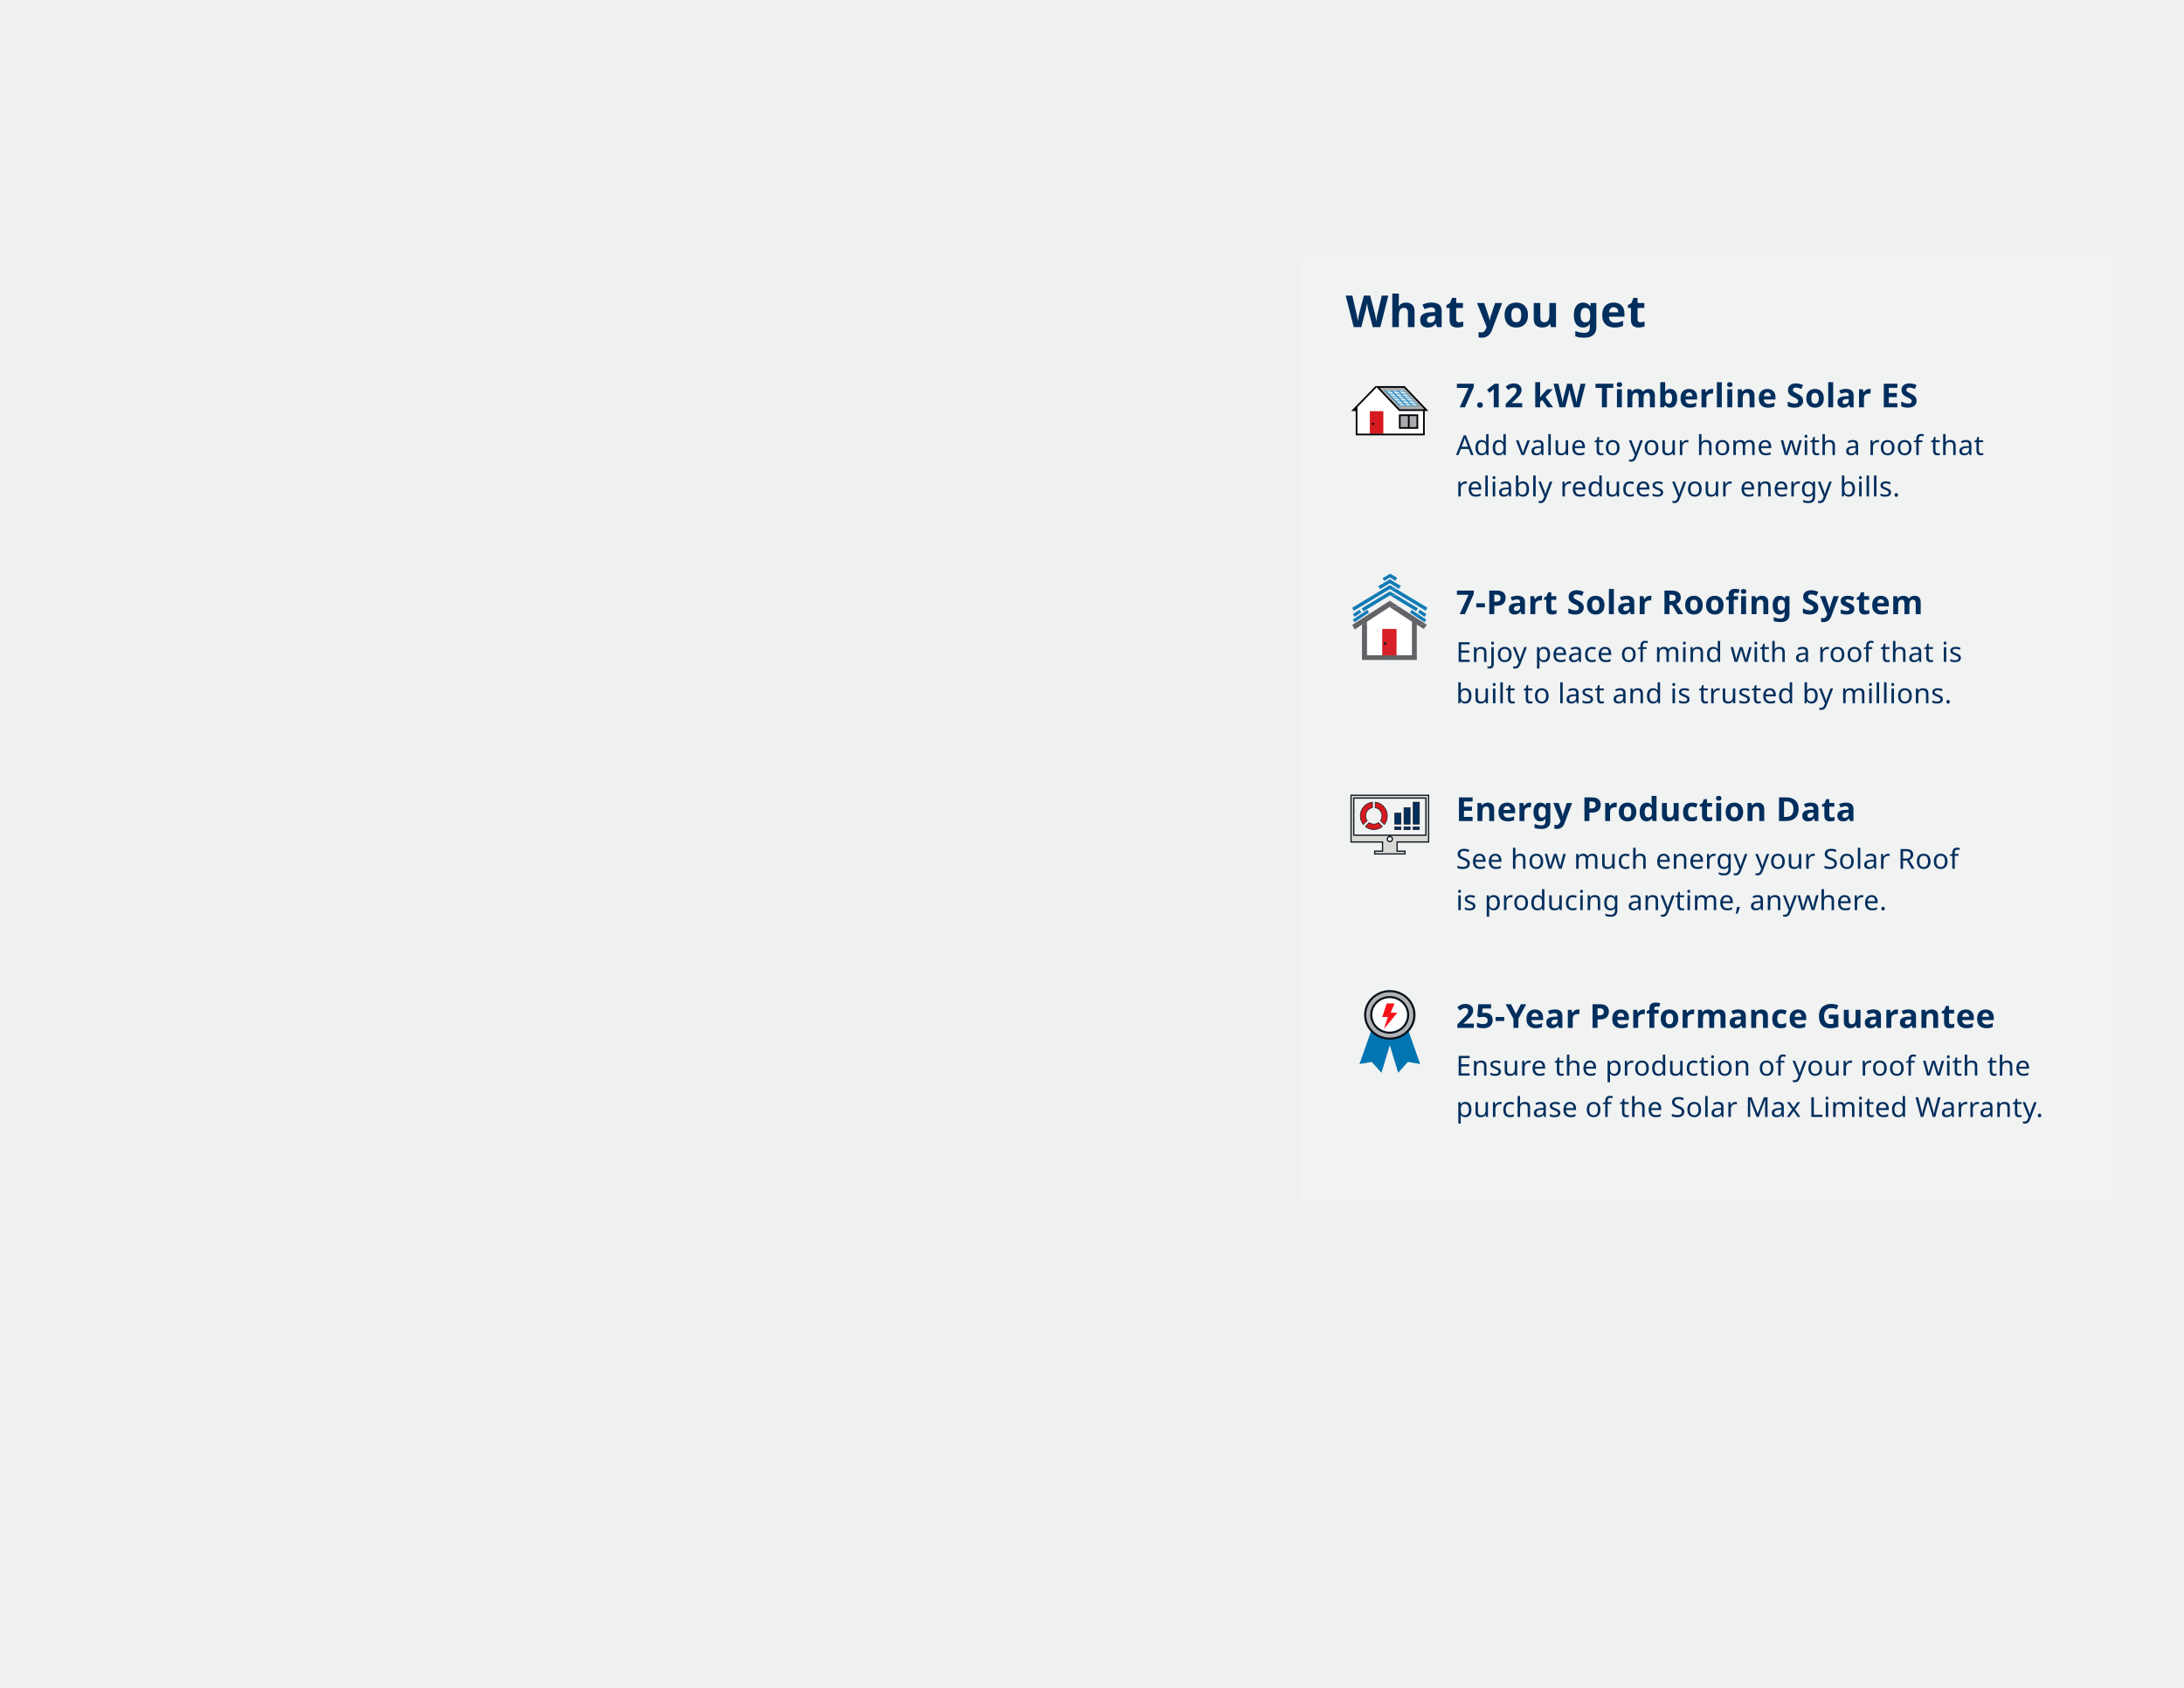
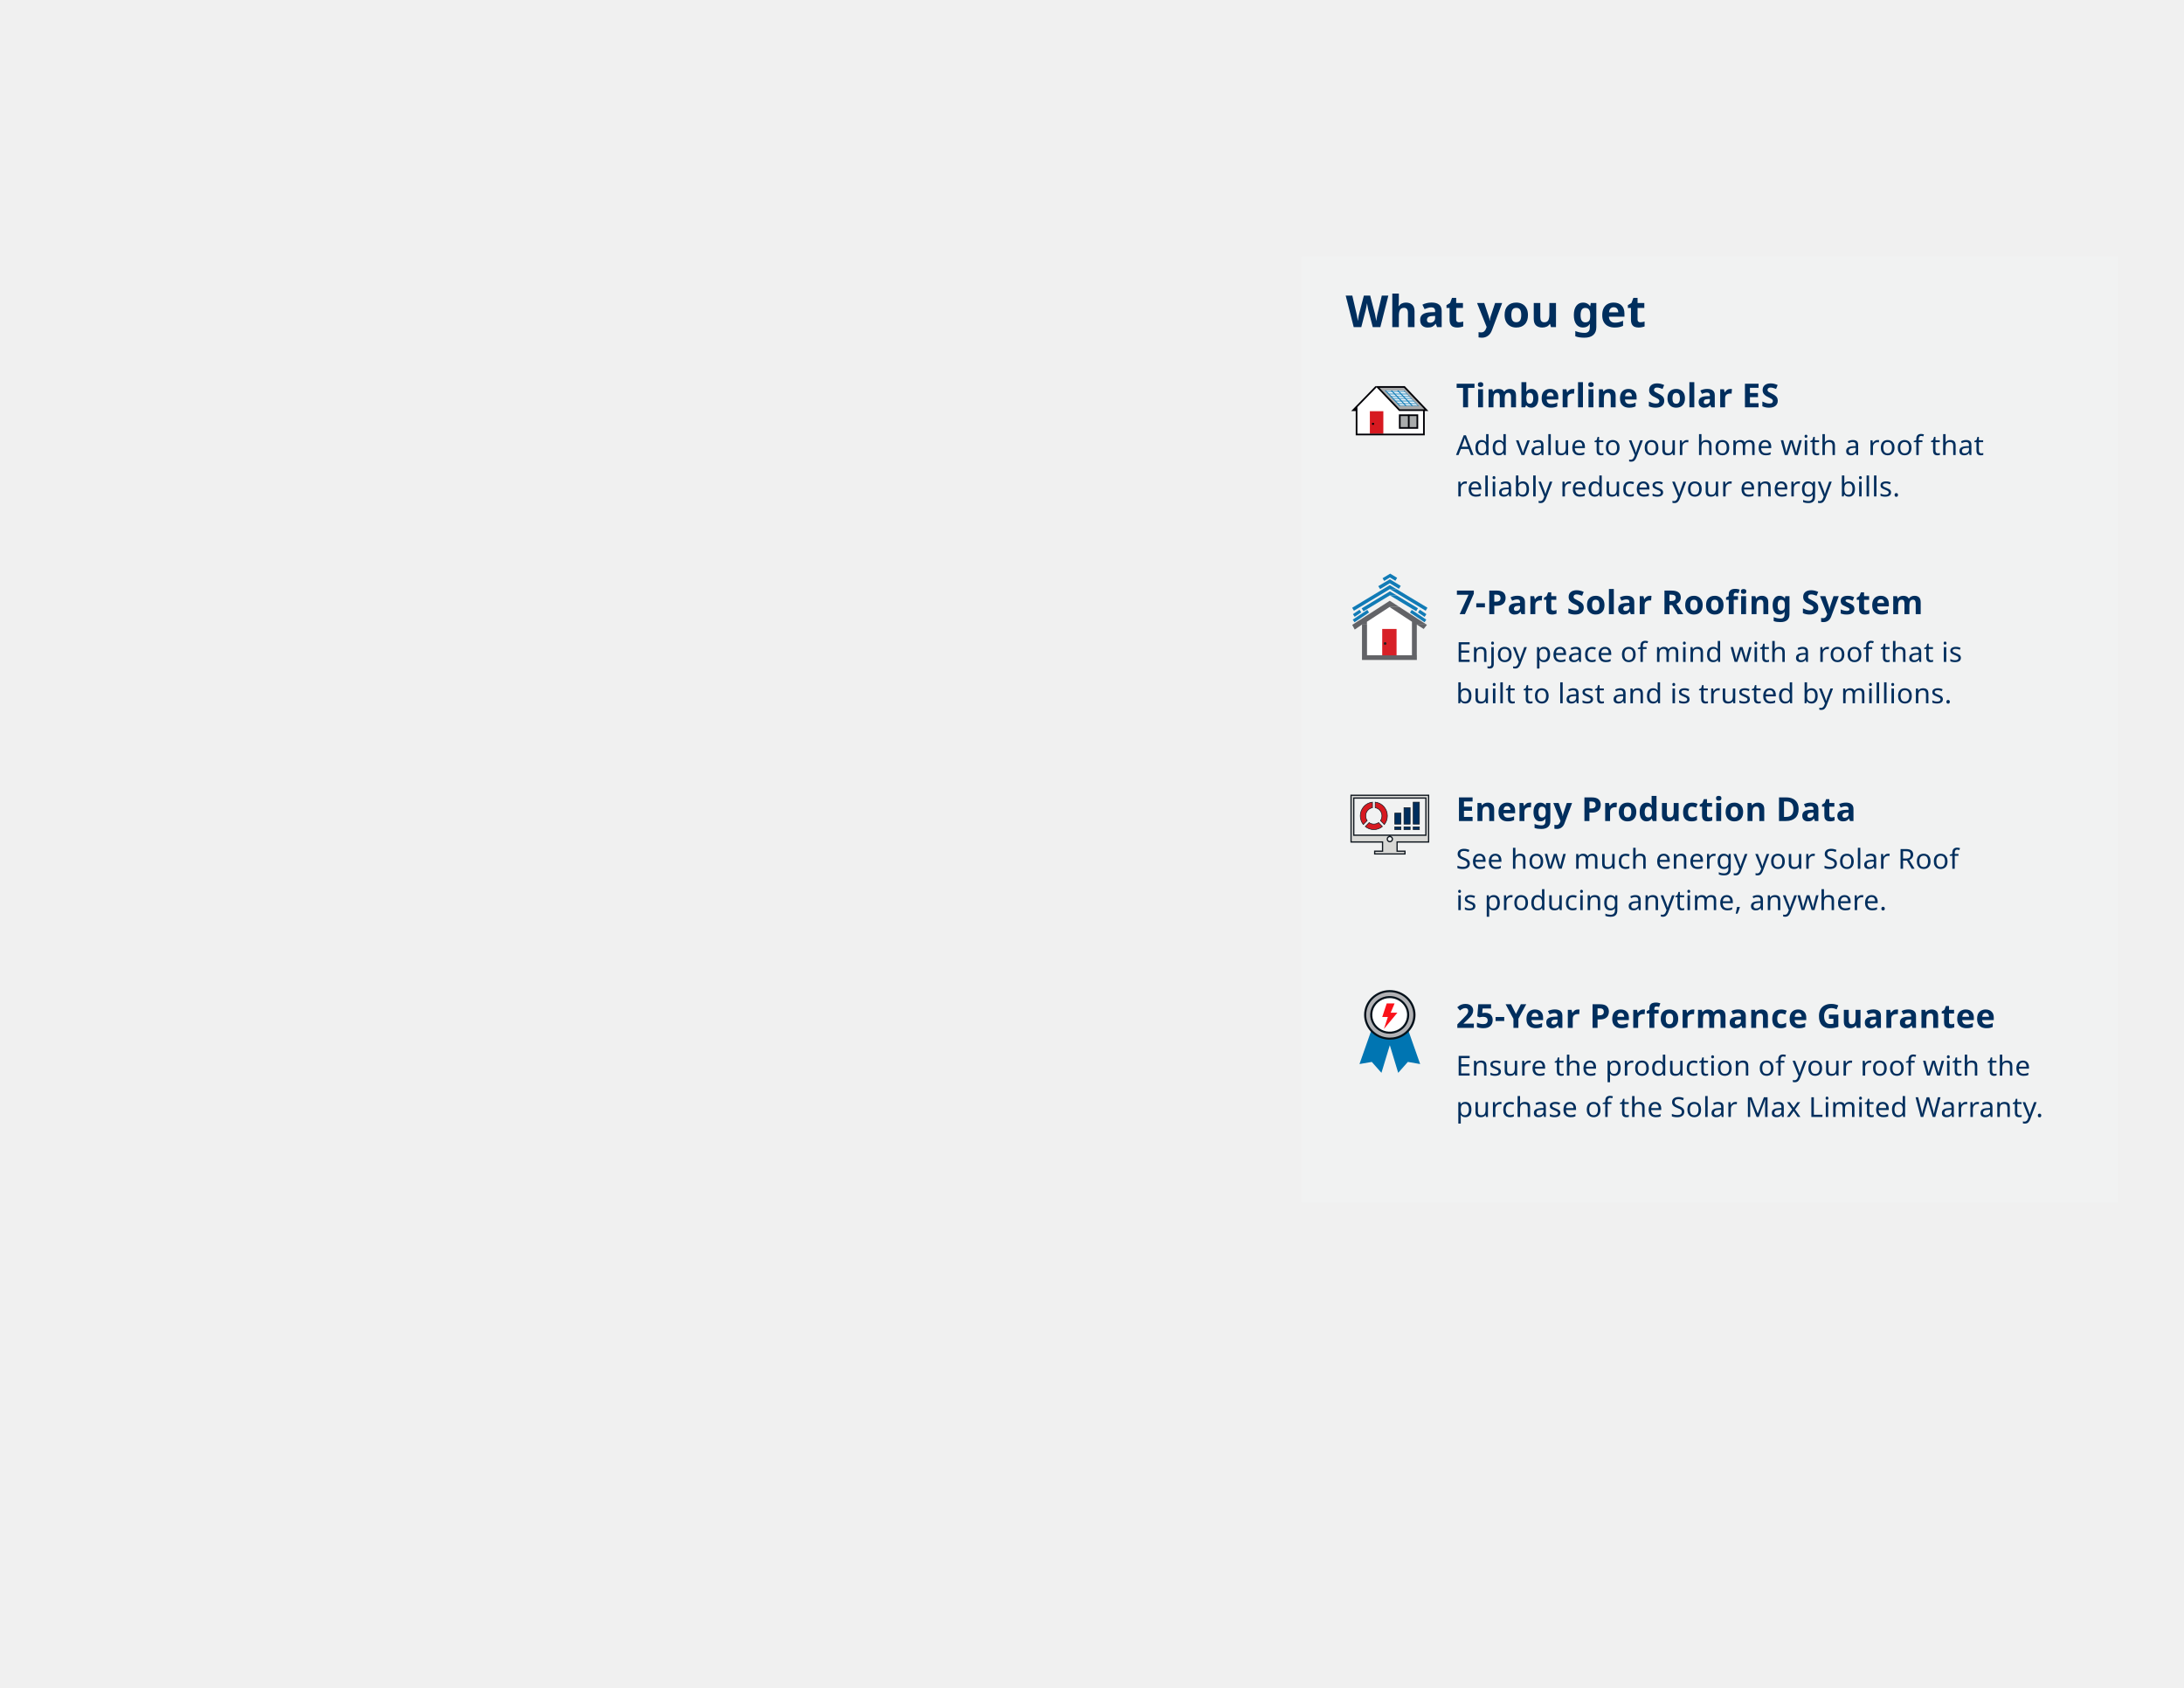
<svg xmlns="http://www.w3.org/2000/svg" width="792" height="612" viewBox="0 0 792 612" fill="none">
  <rect width="296" height="343" transform="translate(472 93)" fill="#F1F2F2" />
  <text id="Heading" fill="#002E5D" xml:space="preserve" style="white-space: pre" font-family="Poppins" font-size="16" font-weight="bold" letter-spacing="0.011em">
    <tspan x="488" y="118.6">What you get</tspan>
  </text>
  <g id="Content">
    <g id="Description">
      <g id="3">
        <g id="ENERGY_Icon_SolarHouse_FullColor_New">
          <g id="Icon/ medal">
            <g id="Asset 4 2">
              <g id="Layer 1">
                <g id="Group">
                  <g id="Group_2">
                    <path id="Vector" d="M508.129 140.293H499.015L491.945 147.479V157.524H516.365V148.705L508.129 140.293Z" fill="white" />
                    <g id="Group_3">
                      <path id="Vector_2" d="M507.683 148.736L499.508 140.309L509.207 140.184L517.281 148.789L507.683 148.736Z" fill="#A9ABAC" />
                      <path id="Vector_3" d="M517.281 148.721H507.512L499.508 140.309H509.277L517.281 148.721Z" stroke="#000006" stroke-width="0.616" stroke-miterlimit="10" />
                      <path id="Vector_4" d="M501.65 149.102H496.766V157.293H501.65V149.102Z" fill="#D71920" />
                      <path id="Vector_5" d="M491.943 147.479V148.729H490.727L499.014 140.215L491.943 147.479ZM491.943 147.479V157.54H516.363V148.722" stroke="#000006" stroke-width="0.616" stroke-miterlimit="10" />
                      <path id="Vector_6" d="M513.986 150.555H507.609V155.167H513.986V150.555Z" fill="#A9ABAC" stroke="#000006" stroke-width="0.616" stroke-miterlimit="10" />
                      <path id="Vector_7" d="M510.867 150.414V155.163" stroke="#000006" stroke-width="0.616" stroke-miterlimit="10" />
                    </g>
                    <path id="Vector_8" d="M490.984 148.466L491.709 147.742H491.945V148.729L490.984 148.79V148.466Z" fill="#000006" />
                  </g>
                  <path id="Vector_9" d="M498.254 153.332H497.562V154.024H498.254V153.332Z" fill="#000006" />
                </g>
                <g id="Group_4">
                  <path id="Vector_10" d="M514.232 147.088L507.617 147.172L502.312 141.632L509.042 141.625L514.232 147.088Z" fill="white" />
                  <path id="Vector_11" d="M504.695 144.148H511.53" stroke="#0F7BB6" stroke-width="0.176" stroke-miterlimit="10" />
                  <path id="Vector_12" d="M504.219 143.645H511.023" stroke="#0F7BB6" stroke-width="0.176" stroke-miterlimit="10" />
                  <path id="Vector_13" d="M503.734 143.141H510.543" stroke="#0F7BB6" stroke-width="0.176" stroke-miterlimit="10" />
                  <path id="Vector_14" d="M503.258 142.633H510.07" stroke="#0F7BB6" stroke-width="0.176" stroke-miterlimit="10" />
                  <path id="Vector_15" d="M502.781 142.133H509.599" stroke="#0F7BB6" stroke-width="0.176" stroke-miterlimit="10" />
                  <path id="Vector_16" d="M506.234 145.66H512.946" stroke="#0F7BB6" stroke-width="0.176" stroke-miterlimit="10" />
                  <path id="Vector_17" d="M505.75 145.156H512.442" stroke="#0F7BB6" stroke-width="0.176" stroke-miterlimit="10" />
                  <path id="Vector_18" d="M507.188 147.172H514.516" stroke="#0F7BB6" stroke-width="0.176" stroke-miterlimit="10" />
                  <path id="Vector_19" d="M507.188 146.668H513.926" stroke="#0F7BB6" stroke-width="0.176" stroke-miterlimit="10" />
                  <path id="Vector_20" d="M506.711 146.164H513.43" stroke="#0F7BB6" stroke-width="0.176" stroke-miterlimit="10" />
                  <path id="Vector_21" d="M505.273 144.652H511.971" stroke="#0F7BB6" stroke-width="0.176" stroke-miterlimit="10" />
                  <path id="Vector_22" d="M506.812 141.52L512.255 147.247" stroke="#0F7BB6" stroke-width="0.352" stroke-miterlimit="10" />
                  <path id="Vector_23" d="M509.102 141.605L514.52 147.309" stroke="#0F7BB6" stroke-width="0.176" stroke-miterlimit="10" />
                  <path id="Vector_24" d="M504.508 141.52L509.95 147.247" stroke="#0F7BB6" stroke-width="0.352" stroke-miterlimit="10" />
                  <path id="Vector_25" d="M502.312 141.547L507.725 147.243" stroke="#0F7BB6" stroke-width="0.352" stroke-miterlimit="10" />
                  <path id="Vector_26" d="M501.977 141.609H509.371" stroke="#0F7BB6" stroke-width="0.176" stroke-miterlimit="10" />
                  <path id="Vector_27" d="M507.227 147.328H514.64" stroke="#A9ABAC" stroke-width="0.176" stroke-miterlimit="10" />
                  <path id="Vector_28" d="M501.797 141.414H509.452" stroke="#A9ABAC" stroke-width="0.264" stroke-miterlimit="10" />
                  <path id="Vector_29" d="M509.109 141.391L514.704 147.279" stroke="#A9ABAC" stroke-width="0.176" stroke-miterlimit="10" />
                  <path id="Vector_30" d="M501.586 141.301L507.569 147.587" stroke="#A9ABAC" stroke-width="0.352" stroke-miterlimit="10" />
                </g>
              </g>
            </g>
          </g>
        </g>
        <g id="Built-In Energy Shingles">
          <g id="Energy shingles">
-             <text id="7.12 kW Timberline Solar ES" fill="#002E5D" xml:space="preserve" style="white-space: pre" font-family="Poppins" font-size="12" font-weight="600" letter-spacing="0.011em">
-               <tspan x="528" y="147.7">7.12 kW Timberline Solar ES</tspan>
+             <text id="systemSizeText" fill="#002E5D" xml:space="preserve" style="white-space: pre" font-family="Poppins" font-size="12" font-weight="600" letter-spacing="0.011em">
+               <tspan x="528" y="147.7">Timberline Solar ES</tspan>
            </text>
            <text id="Add value to your home with a roof that reliably reduces your energy bills." fill="#002E5D" xml:space="preserve" style="white-space: pre" font-family="Poppins" font-size="10" letter-spacing="0.011em">
              <tspan x="528" y="165">Add value to your home with a roof that </tspan>
              <tspan x="528" y="180">reliably reduces your energy bills.</tspan>
            </text>
          </g>
        </g>
      </g>
      <g id="7-part">
        <g id="House Icon_ New">
          <g id="Layer 1_2">
            <path id="Vector_31" d="M503.196 219.395L494.367 225.299V238.287H513.084V225.762" fill="white" />
            <g id="Clip path group">
              <mask id="mask0_5074_82376" style="mask-type:luminance" maskUnits="userSpaceOnUse" x="493" y="225" width="22" height="16">
                <g id="clippath">
                  <path id="Vector_32" d="M514.516 225.766H493.219V240.001H514.516V225.766Z" fill="white" />
                </g>
              </mask>
              <g mask="url(#mask0_5074_82376)">
                <g id="Group_5">
                  <path id="Vector_33" d="M495.73 226.469H493.914V239.295H513.809V237.591H495.73V226.469Z" fill="#626367" />
                </g>
              </g>
            </g>
            <g id="Clip path group_2">
              <mask id="mask1_5074_82376" style="mask-type:luminance" maskUnits="userSpaceOnUse" x="503" y="219" width="16" height="20">
                <g id="clippath-1">
                  <path id="Vector_34" d="M518.034 219.4H503.195V238.292H518.034V219.4Z" fill="white" />
                </g>
              </mask>
              <g mask="url(#mask1_5074_82376)">
                <g id="Group_6">
                  <path id="Vector_35" d="M507.495 220.102H503.891L512.025 225.445V237.591H513.785V226.469H517.327L507.495 220.102Z" fill="#626367" />
                </g>
              </g>
            </g>
            <g id="Clip path group_3">
              <mask id="mask2_5074_82376" style="mask-type:luminance" maskUnits="userSpaceOnUse" x="489" y="217" width="20" height="12">
                <g id="clippath-2">
                  <path id="Vector_36" d="M508.199 217.125H489.672V228.983H508.199V217.125Z" fill="white" />
                </g>
              </mask>
              <g mask="url(#mask2_5074_82376)">
                <g id="Group_7">
                  <path id="Vector_37" d="M503.979 217.828L490.367 226.58L491.272 228.284L493.888 226.468H495.704V225.444L503.888 220.1H507.492L503.979 217.828Z" fill="#626367" />
                </g>
              </g>
            </g>
            <g id="Clip path group_4">
              <mask id="mask3_5074_82376" style="mask-type:luminance" maskUnits="userSpaceOnUse" x="513" y="225" width="6" height="4">
                <g id="clippath-3">
                  <path id="Vector_38" d="M518.162 225.766H513.078V228.76H518.162V225.766Z" fill="white" />
                </g>
              </mask>
              <g mask="url(#mask3_5074_82376)">
                <g id="Group_8">
                  <path id="Vector_39" d="M517.33 226.469H513.789L516.286 228.061L517.464 226.553L517.33 226.469Z" fill="#626367" />
                </g>
              </g>
            </g>
            <g id="Clip path group_5">
              <mask id="mask4_5074_82376" style="mask-type:luminance" maskUnits="userSpaceOnUse" x="489" y="220" width="9" height="7">
                <g id="clippath-4">
                  <path id="Vector_40" d="M497.181 220.445H489.859V226.329H497.181V220.445Z" fill="white" />
                </g>
              </mask>
              <g mask="url(#mask4_5074_82376)">
                <g id="Group_9">
                  <path id="Vector_41" d="M495.834 221.143L490.555 224.678L491.191 225.628L496.47 222.093L495.834 221.143Z" fill="#117BB6" />
                </g>
              </g>
            </g>
            <g id="Clip path group_6">
              <mask id="mask5_5074_82376" style="mask-type:luminance" maskUnits="userSpaceOnUse" x="510" y="220" width="8" height="7">
                <g id="clippath-5">
                  <path id="Vector_42" d="M517.931 220.445H510.609V226.329H517.931V220.445Z" fill="white" />
                </g>
              </mask>
              <g mask="url(#mask5_5074_82376)">
                <g id="Group_10">
                  <path id="Vector_43" d="M511.948 221.146L511.312 222.096L516.593 225.629L517.228 224.679L511.948 221.146Z" fill="#117BB6" />
                </g>
              </g>
            </g>
            <g id="Clip path group_7">
              <mask id="mask6_5074_82376" style="mask-type:luminance" maskUnits="userSpaceOnUse" x="489" y="220" width="6" height="5">
                <g id="clippath-6">
                  <path id="Vector_44" d="M494.352 220.379H489.906V224.341H494.352V220.379Z" fill="white" />
                </g>
              </mask>
              <g mask="url(#mask6_5074_82376)">
                <g id="Group_11">
                  <path id="Vector_45" d="M493.024 221.082L490.617 222.693L491.253 223.643L493.66 222.032L493.024 221.082Z" fill="#117BB6" />
                </g>
              </g>
            </g>
            <g id="Clip path group_8">
              <mask id="mask7_5074_82376" style="mask-type:luminance" maskUnits="userSpaceOnUse" x="513" y="220" width="5" height="5">
                <g id="clippath-7">
                  <path id="Vector_46" d="M517.982 220.379H513.508V224.383H517.982V220.379Z" fill="white" />
                </g>
              </mask>
              <g mask="url(#mask7_5074_82376)">
                <g id="Group_12">
                  <path id="Vector_47" d="M514.867 221.08L514.203 222.07L516.609 223.682L517.273 222.692L514.867 221.08Z" fill="#117BB6" />
                </g>
              </g>
            </g>
            <g id="Clip path group_9">
              <mask id="mask8_5074_82376" style="mask-type:luminance" maskUnits="userSpaceOnUse" x="489" y="211" width="19" height="12">
                <g id="clippath-8">
                  <path id="Vector_48" d="M507.124 211.443H489.648V222.145H507.124V211.443Z" fill="white" />
                </g>
              </mask>
              <g mask="url(#mask8_5074_82376)">
                <g id="Group_13">
                  <path id="Vector_49" d="M504.011 212.161H503.99L503.983 212.146L490.344 220.372L490.989 221.445L503.99 213.612H506.417L504.011 212.161Z" fill="#117BB6" />
                </g>
              </g>
            </g>
            <g id="Clip path group_10">
              <mask id="mask9_5074_82376" style="mask-type:luminance" maskUnits="userSpaceOnUse" x="503" y="212" width="16" height="11">
                <g id="clippath-9">
                  <path id="Vector_50" d="M518.354 212.904H503.305V222.147H518.354V212.904Z" fill="white" />
                </g>
              </mask>
              <g mask="url(#mask9_5074_82376)">
                <g id="Group_14">
                  <path id="Vector_51" d="M506.434 213.607H504.008L517.002 221.441L517.654 220.368L506.434 213.607Z" fill="#117BB6" />
                </g>
              </g>
            </g>
            <g id="Group_15">
              <g id="Clip path group_11">
                <mask id="mask10_5074_82376" style="mask-type:luminance" maskUnits="userSpaceOnUse" x="493" y="213" width="15" height="10">
                  <g id="clippath-10">
                    <path id="Vector_52" d="M507.169 213.705H493.102V222.352H507.169V213.705Z" fill="white" />
                  </g>
                </mask>
                <g mask="url(#mask10_5074_82376)">
                  <g id="Group_16">
                    <path id="Vector_53" d="M504.056 214.417H504.035L504.028 214.41L493.797 220.581L494.442 221.654L504.035 215.869H506.462L504.056 214.417Z" fill="#117BB6" />
                  </g>
                </g>
              </g>
              <g id="Clip path group_12">
                <mask id="mask11_5074_82376" style="mask-type:luminance" maskUnits="userSpaceOnUse" x="503" y="215" width="12" height="8">
                  <g id="clippath-11">
                    <path id="Vector_54" d="M514.904 215.166H503.305V222.333H514.904V215.166Z" fill="white" />
                  </g>
                </mask>
                <g mask="url(#mask11_5074_82376)">
                  <g id="Group_17">
                    <path id="Vector_55" d="M506.434 215.867H504.008L513.559 221.625L514.204 220.552L506.434 215.867Z" fill="#117BB6" />
                  </g>
                </g>
              </g>
            </g>
            <path id="Vector_56" d="M506.662 209.522L504.13 208L501.367 209.662L501.956 210.644L504.039 209.388L506.024 210.588L506.662 209.522Z" fill="#117BB6" />
            <path id="Vector_57" d="M504.005 210.039L507.96 212.43L507.301 213.496L503.984 211.491L500.492 213.594L499.805 212.543L504.005 210.039Z" fill="#117BB6" />
            <path id="Vector_58" d="M506.446 228.057H501.242V237.622H506.446V228.057Z" fill="#D72027" />
            <path id="Vector_59" d="M502.296 233.822C502.567 233.822 502.786 233.602 502.786 233.331C502.786 233.06 502.567 232.84 502.296 232.84C502.024 232.84 501.805 233.06 501.805 233.331C501.805 233.602 502.024 233.822 502.296 233.822Z" fill="#231F20" />
          </g>
        </g>
        <g id="Roofing System">
          <g id="Content_2">
            <text id="7-Part Solar Roofing System" fill="#002E5D" xml:space="preserve" style="white-space: pre" font-family="Poppins" font-size="12" font-weight="600" letter-spacing="0.011em">
              <tspan x="528" y="222.7">7-Part Solar Roofing System</tspan>
            </text>
            <text id="Enjoy peace of mind with a roof that is built to last and is trusted by millions." fill="#002E5D" xml:space="preserve" style="white-space: pre" font-family="Poppins" font-size="10" letter-spacing="0.011em">
              <tspan x="528" y="240">Enjoy peace of mind with a roof that is </tspan>
              <tspan x="528" y="255">built to last and is trusted by millions.</tspan>
            </text>
          </g>
        </g>
      </g>
      <g id="4">
        <g id="Illustration_Monitor">
          <g id="Vector_60">
            <path d="M493.29 295.819C493.29 293.232 495.228 291.105 497.71 290.855V292.867C496.316 293.105 495.254 294.336 495.254 295.819C495.254 296.465 495.456 297.064 495.799 297.553L494.399 298.976C493.706 298.116 493.29 297.017 493.29 295.819Z" fill="#D71920" />
            <path d="M496.494 298.259L495.093 299.681C495.94 300.385 497.022 300.807 498.201 300.807C499.38 300.807 500.462 300.385 501.309 299.681L499.908 298.259C499.427 298.607 498.837 298.812 498.201 298.812C497.565 298.812 496.975 298.607 496.494 298.259Z" fill="#D71920" />
            <path d="M500.603 297.553L502.003 298.976C502.696 298.116 503.112 297.017 503.112 295.819C503.112 293.232 501.174 291.105 498.692 290.855V292.867C500.085 293.105 501.147 294.336 501.147 295.819C501.147 296.465 500.946 297.064 500.603 297.553Z" fill="#D71920" />
            <path fill-rule="evenodd" clip-rule="evenodd" d="M497.823 290.728V292.964L497.729 292.98C496.389 293.209 495.368 294.392 495.368 295.819C495.368 296.44 495.562 297.016 495.892 297.486L495.947 297.565L494.39 299.147L494.311 299.048C493.602 298.169 493.177 297.044 493.177 295.819C493.177 293.173 495.159 290.997 497.699 290.74L497.823 290.728ZM498.579 290.728L498.703 290.74C501.242 290.997 503.225 293.173 503.225 295.819C503.225 297.044 502.8 298.169 502.091 299.048L502.012 299.147L500.455 297.565L500.51 297.486C500.84 297.016 501.034 296.44 501.034 295.819C501.034 294.392 500.013 293.209 498.673 292.98L498.579 292.964V290.728ZM497.596 290.983C495.233 291.285 493.404 293.335 493.404 295.819C493.404 296.943 493.778 297.979 494.408 298.803L495.652 297.539C495.329 297.047 495.141 296.455 495.141 295.819C495.141 294.312 496.196 293.056 497.596 292.771V290.983ZM498.805 290.983V292.771C500.206 293.056 501.261 294.312 501.261 295.819C501.261 296.455 501.072 297.047 500.749 297.539L501.994 298.803C502.623 297.979 502.998 296.943 502.998 295.819C502.998 293.335 501.169 291.285 498.805 290.983ZM496.481 298.108L496.56 298.165C497.023 298.5 497.589 298.697 498.201 298.697C498.813 298.697 499.379 298.5 499.842 298.165L499.921 298.108L501.477 299.69L501.381 299.77C500.515 300.49 499.407 300.922 498.201 300.922C496.994 300.922 495.887 300.49 495.021 299.77L494.924 299.69L496.481 298.108ZM496.507 298.407L495.263 299.672C496.075 300.311 497.094 300.692 498.201 300.692C499.308 300.692 500.327 300.311 501.139 299.672L499.895 298.407C499.41 298.735 498.827 298.927 498.201 298.927C497.575 298.927 496.992 298.735 496.507 298.407Z" fill="#101820" />
            <path d="M505.79 294.836H508.022V298.817H505.79V294.836Z" fill="#002E5D" />
            <path d="M505.79 299.812H508.022V300.807H505.79V299.812Z" fill="#002E5D" />
            <path d="M509.138 292.845H511.371V298.817H509.138V292.845Z" fill="#002E5D" />
            <path d="M512.487 290.855H514.719V298.817H512.487V290.855Z" fill="#002E5D" />
            <path d="M509.138 299.812H511.371V300.807H509.138V299.812Z" fill="#002E5D" />
            <path d="M512.487 299.812H514.719V300.807H512.487V299.812Z" fill="#002E5D" />
            <path fill-rule="evenodd" clip-rule="evenodd" d="M512.373 290.74H514.832V298.932H512.373V290.74ZM512.6 290.97V298.702H514.605V290.97H512.6ZM509.025 292.731H511.484V298.932H509.025V292.731ZM509.252 292.96V298.702H511.257V292.96H509.252ZM505.677 294.721H508.136V298.932H505.677V294.721ZM505.904 294.951V298.702H507.909V294.951H505.904ZM505.677 299.697H508.136V300.922H505.677V299.697ZM505.904 299.927V300.692H507.909V299.927H505.904ZM509.025 299.697H511.484V300.922H509.025V299.697ZM509.252 299.927V300.692H511.257V299.927H509.252ZM512.373 299.697H514.832V300.922H512.373V299.697ZM512.6 299.927V300.692H514.605V299.927H512.6Z" fill="#101820" />
            <path fill-rule="evenodd" clip-rule="evenodd" d="M489.719 288.141H518.29V305.512H506.862V308.407L509.719 308.407V309.855H498.29V308.407L501.147 308.407V305.512H489.719V288.141ZM491.147 289.588H516.862V302.617H491.147V289.588ZM504.004 304.969C504.399 304.969 504.719 304.645 504.719 304.245C504.719 303.846 504.399 303.522 504.004 303.522C503.61 303.522 503.29 303.846 503.29 304.245C503.29 304.645 503.61 304.969 504.004 304.969Z" fill="#D9D9D6" />
            <path fill-rule="evenodd" clip-rule="evenodd" d="M501.147 308.407L498.29 308.407V309.855H509.719V308.407L506.862 308.407V305.512H518.29V288.141H489.719V305.512H501.147V308.407ZM490.165 305.06H501.594V308.86L498.737 308.86V309.403H509.272V308.86L506.415 308.86V305.06H517.844V288.593H490.165V305.06ZM517.308 289.136V303.069H504.004H490.701V289.136H517.308ZM504.004 303.069C504.646 303.069 505.165 303.596 505.165 304.245C505.165 304.895 504.646 305.422 504.004 305.422C503.363 305.422 502.844 304.895 502.844 304.245C502.844 303.596 503.363 303.069 504.004 303.069ZM491.147 289.588H516.862V302.617H491.147V289.588ZM504.719 304.245C504.719 304.645 504.399 304.969 504.004 304.969C503.61 304.969 503.29 304.645 503.29 304.245C503.29 303.846 503.61 303.522 504.004 303.522C504.399 303.522 504.719 303.846 504.719 304.245Z" fill="#101820" />
          </g>
        </g>
        <g id="Monitoring Energy">
          <text id="Energy Production Data" fill="#002E5D" xml:space="preserve" style="white-space: pre" font-family="Poppins" font-size="12" font-weight="600" letter-spacing="0.011em">
            <tspan x="528" y="297.7">Energy Production Data </tspan>
          </text>
          <text id="See how much energy your Solar Roof is producing anytime, anywhere." fill="#002E5D" xml:space="preserve" style="white-space: pre" font-family="Poppins" font-size="10" letter-spacing="0.011em">
            <tspan x="528" y="315">See how much energy your Solar Roof </tspan>
            <tspan x="528" y="330">is producing anytime, anywhere.</tspan>
          </text>
        </g>
      </g>
      <g id="25 year">
        <g id="Icon_Medal">
          <g id="Vector_61">
            <path d="M503.998 359.366H503.9C501.579 359.389 499.358 360.282 497.708 361.857C496.058 363.431 495.107 365.563 495.057 367.801C495.008 370.039 495.863 372.209 497.441 373.85C499.02 375.491 501.199 376.475 503.517 376.594C503.644 376.6 503.772 376.602 503.9 376.604H503.998C504.435 376.604 504.872 376.573 505.304 376.512C507.531 376.187 509.548 375.063 510.953 373.366C512.357 371.668 513.046 369.522 512.881 367.356C512.716 365.189 511.709 363.163 510.062 361.682C508.416 360.201 506.25 359.374 503.998 359.366Z" fill="#B2B2B5" />
            <path d="M510.723 373.665C509.326 375.207 507.406 376.217 505.306 376.514C504.874 376.576 504.437 376.607 504 376.607H503.902C503.774 376.607 503.646 376.607 503.519 376.597C501.196 376.479 499.014 375.49 497.436 373.842C497.381 373.785 497.327 373.724 497.275 373.665L493 385.817L497.463 385.045L500.964 389L504 378.985L507.038 388.998L510.539 385.043L515 385.817L510.723 373.665Z" fill="#0075B2" />
            <path d="M503.957 374.448C507.656 374.448 510.654 371.556 510.654 367.989C510.654 364.422 507.656 361.53 503.957 361.53C500.259 361.53 497.261 364.422 497.261 367.989C497.261 371.556 500.259 374.448 503.957 374.448Z" fill="white" />
            <path fill-rule="evenodd" clip-rule="evenodd" d="M502.88 363.835H505.738L504.31 367.184H506.76L501.86 373.093L503.289 368.76H501.246L502.88 363.835Z" fill="#FA121A" />
            <path d="M503.997 376.979H503.894C503.784 376.979 503.64 376.979 503.495 376.968C501.072 376.848 498.794 375.816 497.15 374.093C495.558 372.431 494.674 370.251 494.676 367.989C494.676 365.621 495.644 363.35 497.37 361.667C499.096 359.984 501.44 359.026 503.894 359H503.997C506.468 359.003 508.837 359.951 510.584 361.636C512.331 363.322 513.314 365.607 513.317 367.991C513.316 370.147 512.512 372.232 511.051 373.864C509.59 375.497 507.57 376.569 505.359 376.885C504.907 376.948 504.452 376.979 503.997 376.979ZM503.997 359.737H503.901C501.681 359.761 499.558 360.617 497.981 362.124C496.403 363.63 495.495 365.67 495.448 367.811C495.4 369.951 496.217 372.026 497.727 373.597C499.236 375.167 501.319 376.11 503.536 376.226C503.666 376.233 503.8 376.235 503.902 376.236H503.997C504.415 376.236 504.834 376.206 505.248 376.148C507.379 375.837 509.31 374.761 510.655 373.136C511.999 371.511 512.659 369.457 512.5 367.383C512.342 365.31 511.379 363.37 509.802 361.952C508.225 360.535 506.152 359.743 503.997 359.737ZM503.954 374.817C502.554 374.817 501.185 374.416 500.021 373.666C498.857 372.916 497.949 371.849 497.414 370.602C496.878 369.354 496.738 367.981 497.011 366.656C497.284 365.332 497.958 364.115 498.948 363.16C499.938 362.205 501.2 361.555 502.573 361.291C503.946 361.028 505.369 361.163 506.663 361.68C507.956 362.197 509.062 363.072 509.84 364.195C510.618 365.318 511.033 366.638 511.033 367.989C511.031 369.799 510.285 371.535 508.957 372.815C507.63 374.095 505.831 374.815 503.954 374.817ZM503.954 361.899C502.705 361.899 501.485 362.256 500.446 362.925C499.408 363.594 498.599 364.545 498.121 365.658C497.643 366.771 497.518 367.995 497.762 369.177C498.005 370.358 498.607 371.443 499.49 372.295C500.373 373.146 501.497 373.726 502.722 373.961C503.947 374.196 505.216 374.076 506.37 373.615C507.523 373.154 508.51 372.373 509.203 371.372C509.897 370.37 510.267 369.193 510.267 367.989C510.265 366.374 509.599 364.826 508.416 363.685C507.232 362.543 505.628 361.901 503.954 361.899Z" fill="#03111A" />
          </g>
        </g>
        <g id="Performance">
          <text id="25-Year Performance Guarantee" fill="#002E5D" xml:space="preserve" style="white-space: pre" font-family="Poppins" font-size="12" font-weight="600" letter-spacing="0.011em">
            <tspan x="528" y="372.7">25-Year Performance Guarantee</tspan>
          </text>
          <text id="Ensure the production of your roof with the purchase of the Solar Max Limited Warranty." fill="#002E5D" xml:space="preserve" style="white-space: pre" font-family="Poppins" font-size="10" letter-spacing="0.011em">
            <tspan x="528" y="390">Ensure the production of your roof with the </tspan>
            <tspan x="528" y="405">purchase of the Solar Max Limited Warranty.</tspan>
          </text>
        </g>
      </g>
    </g>
  </g>
</svg>
